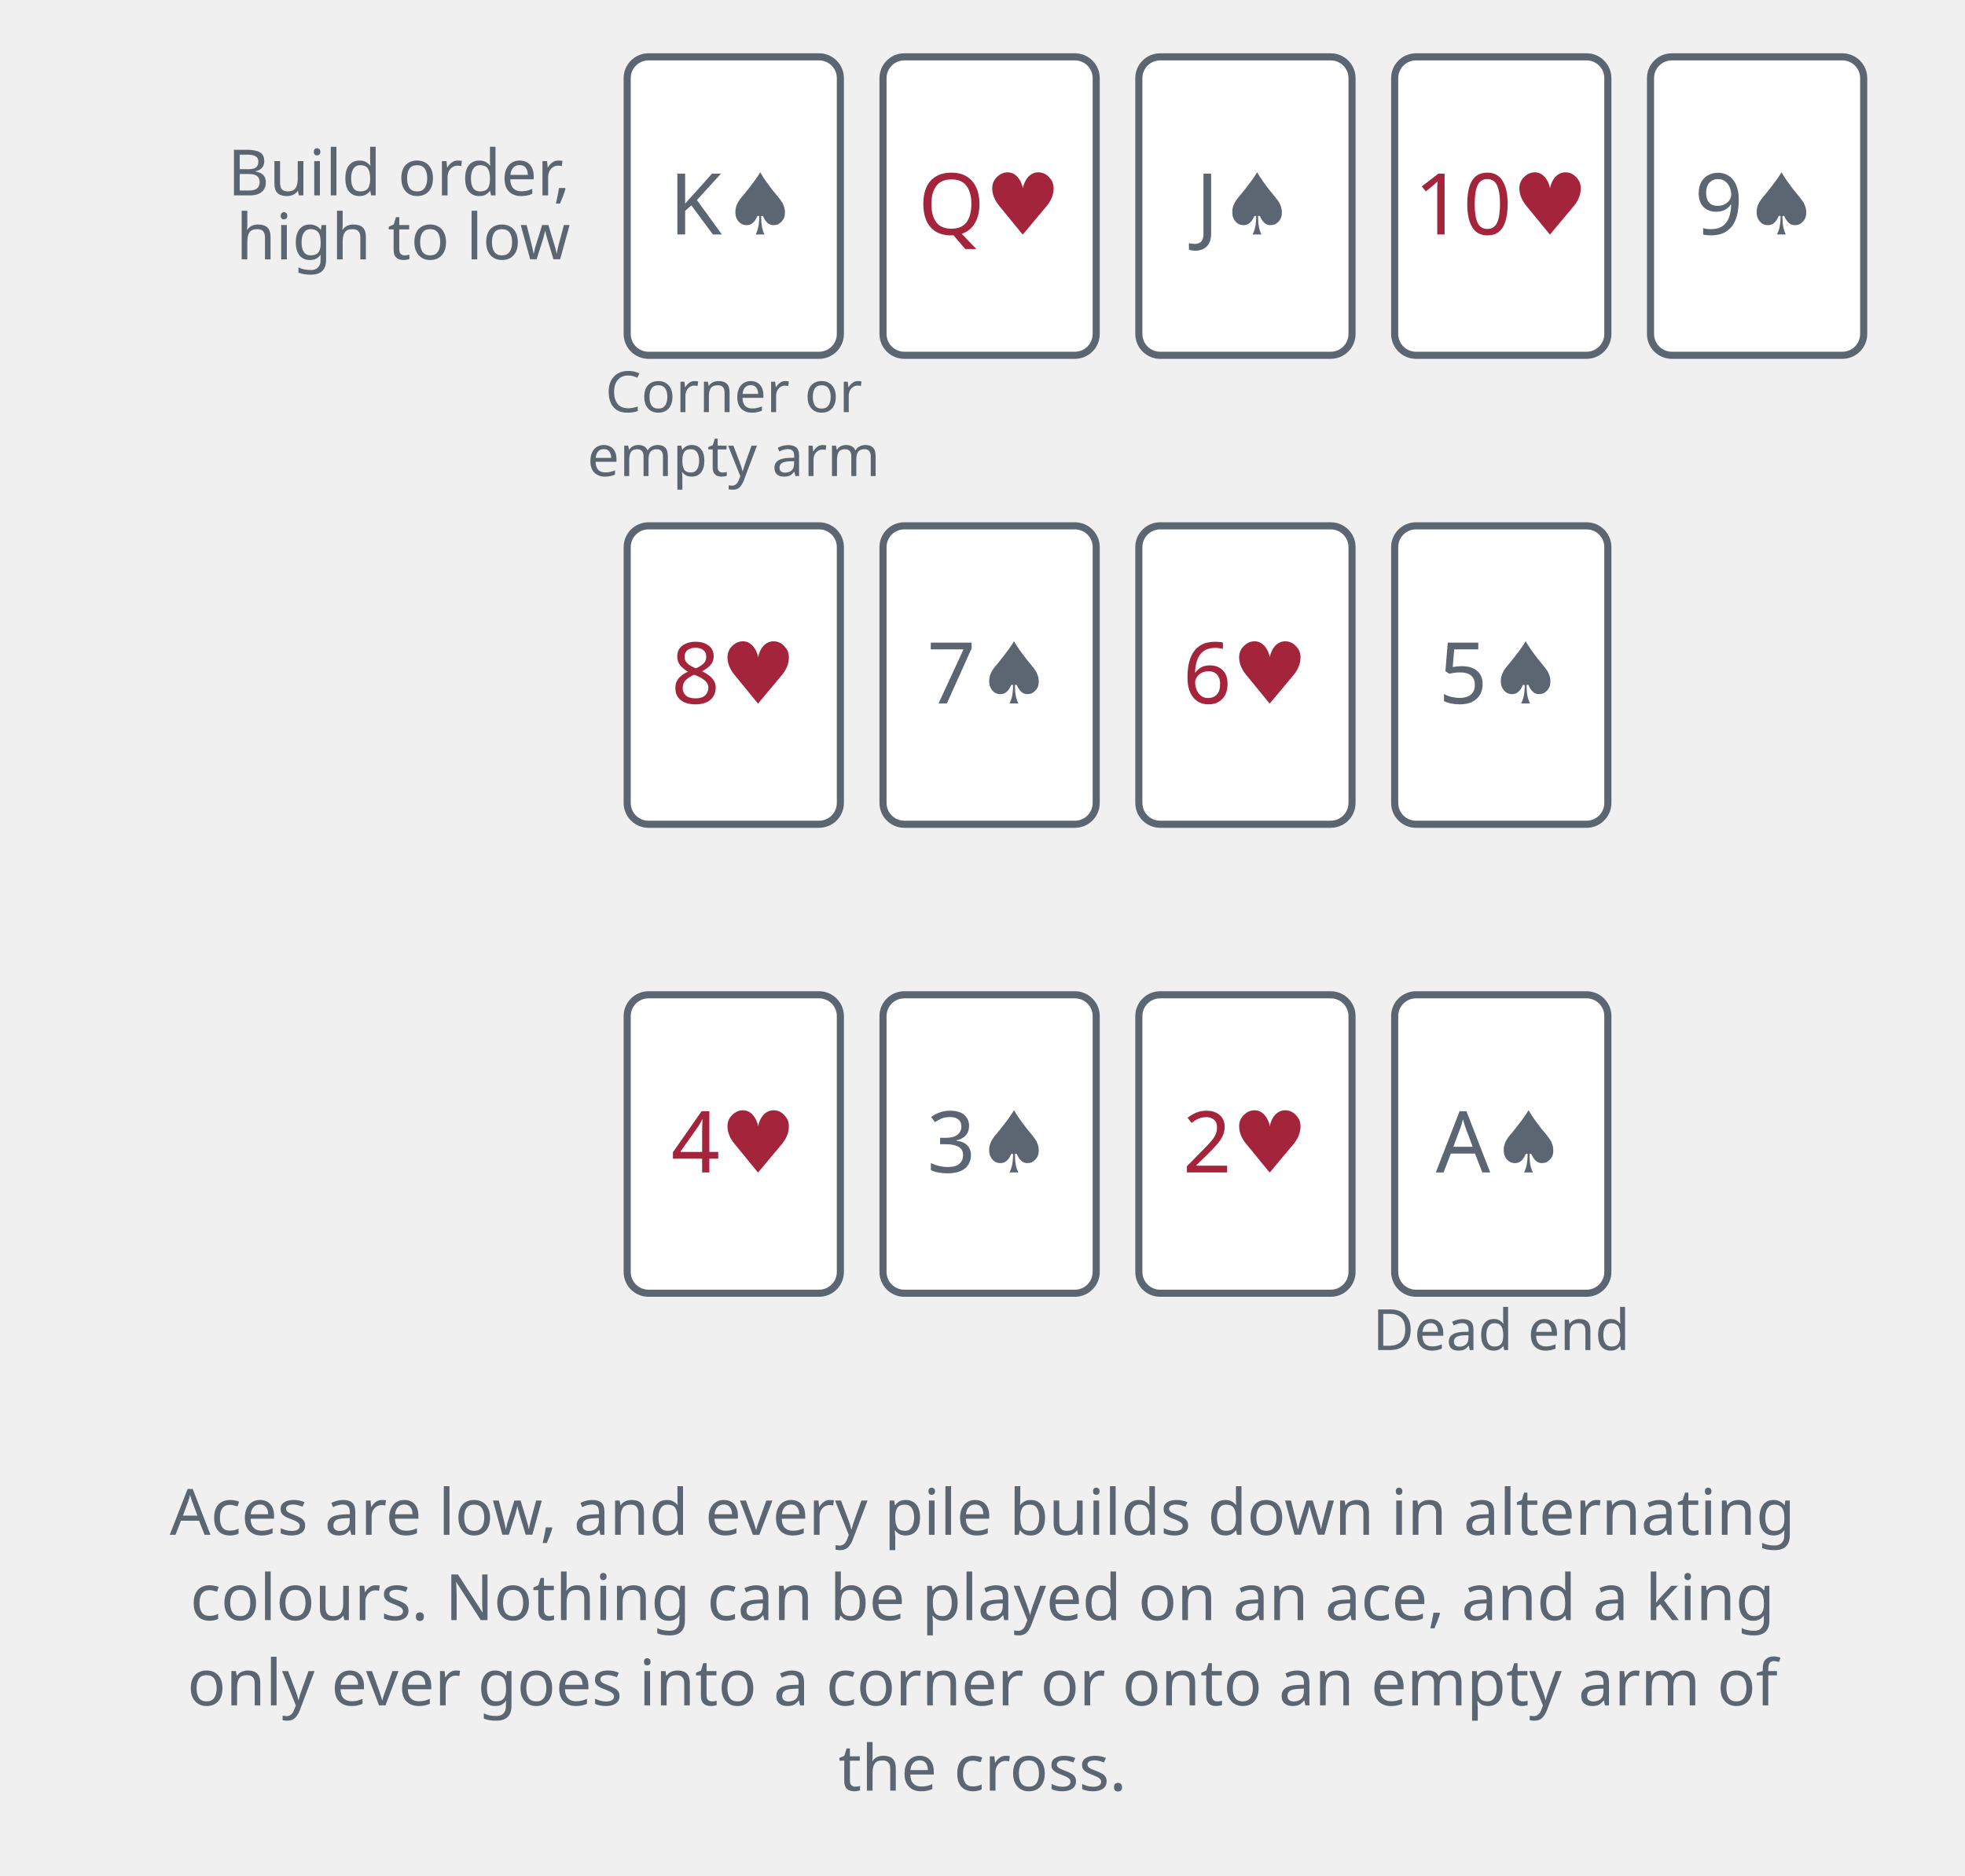
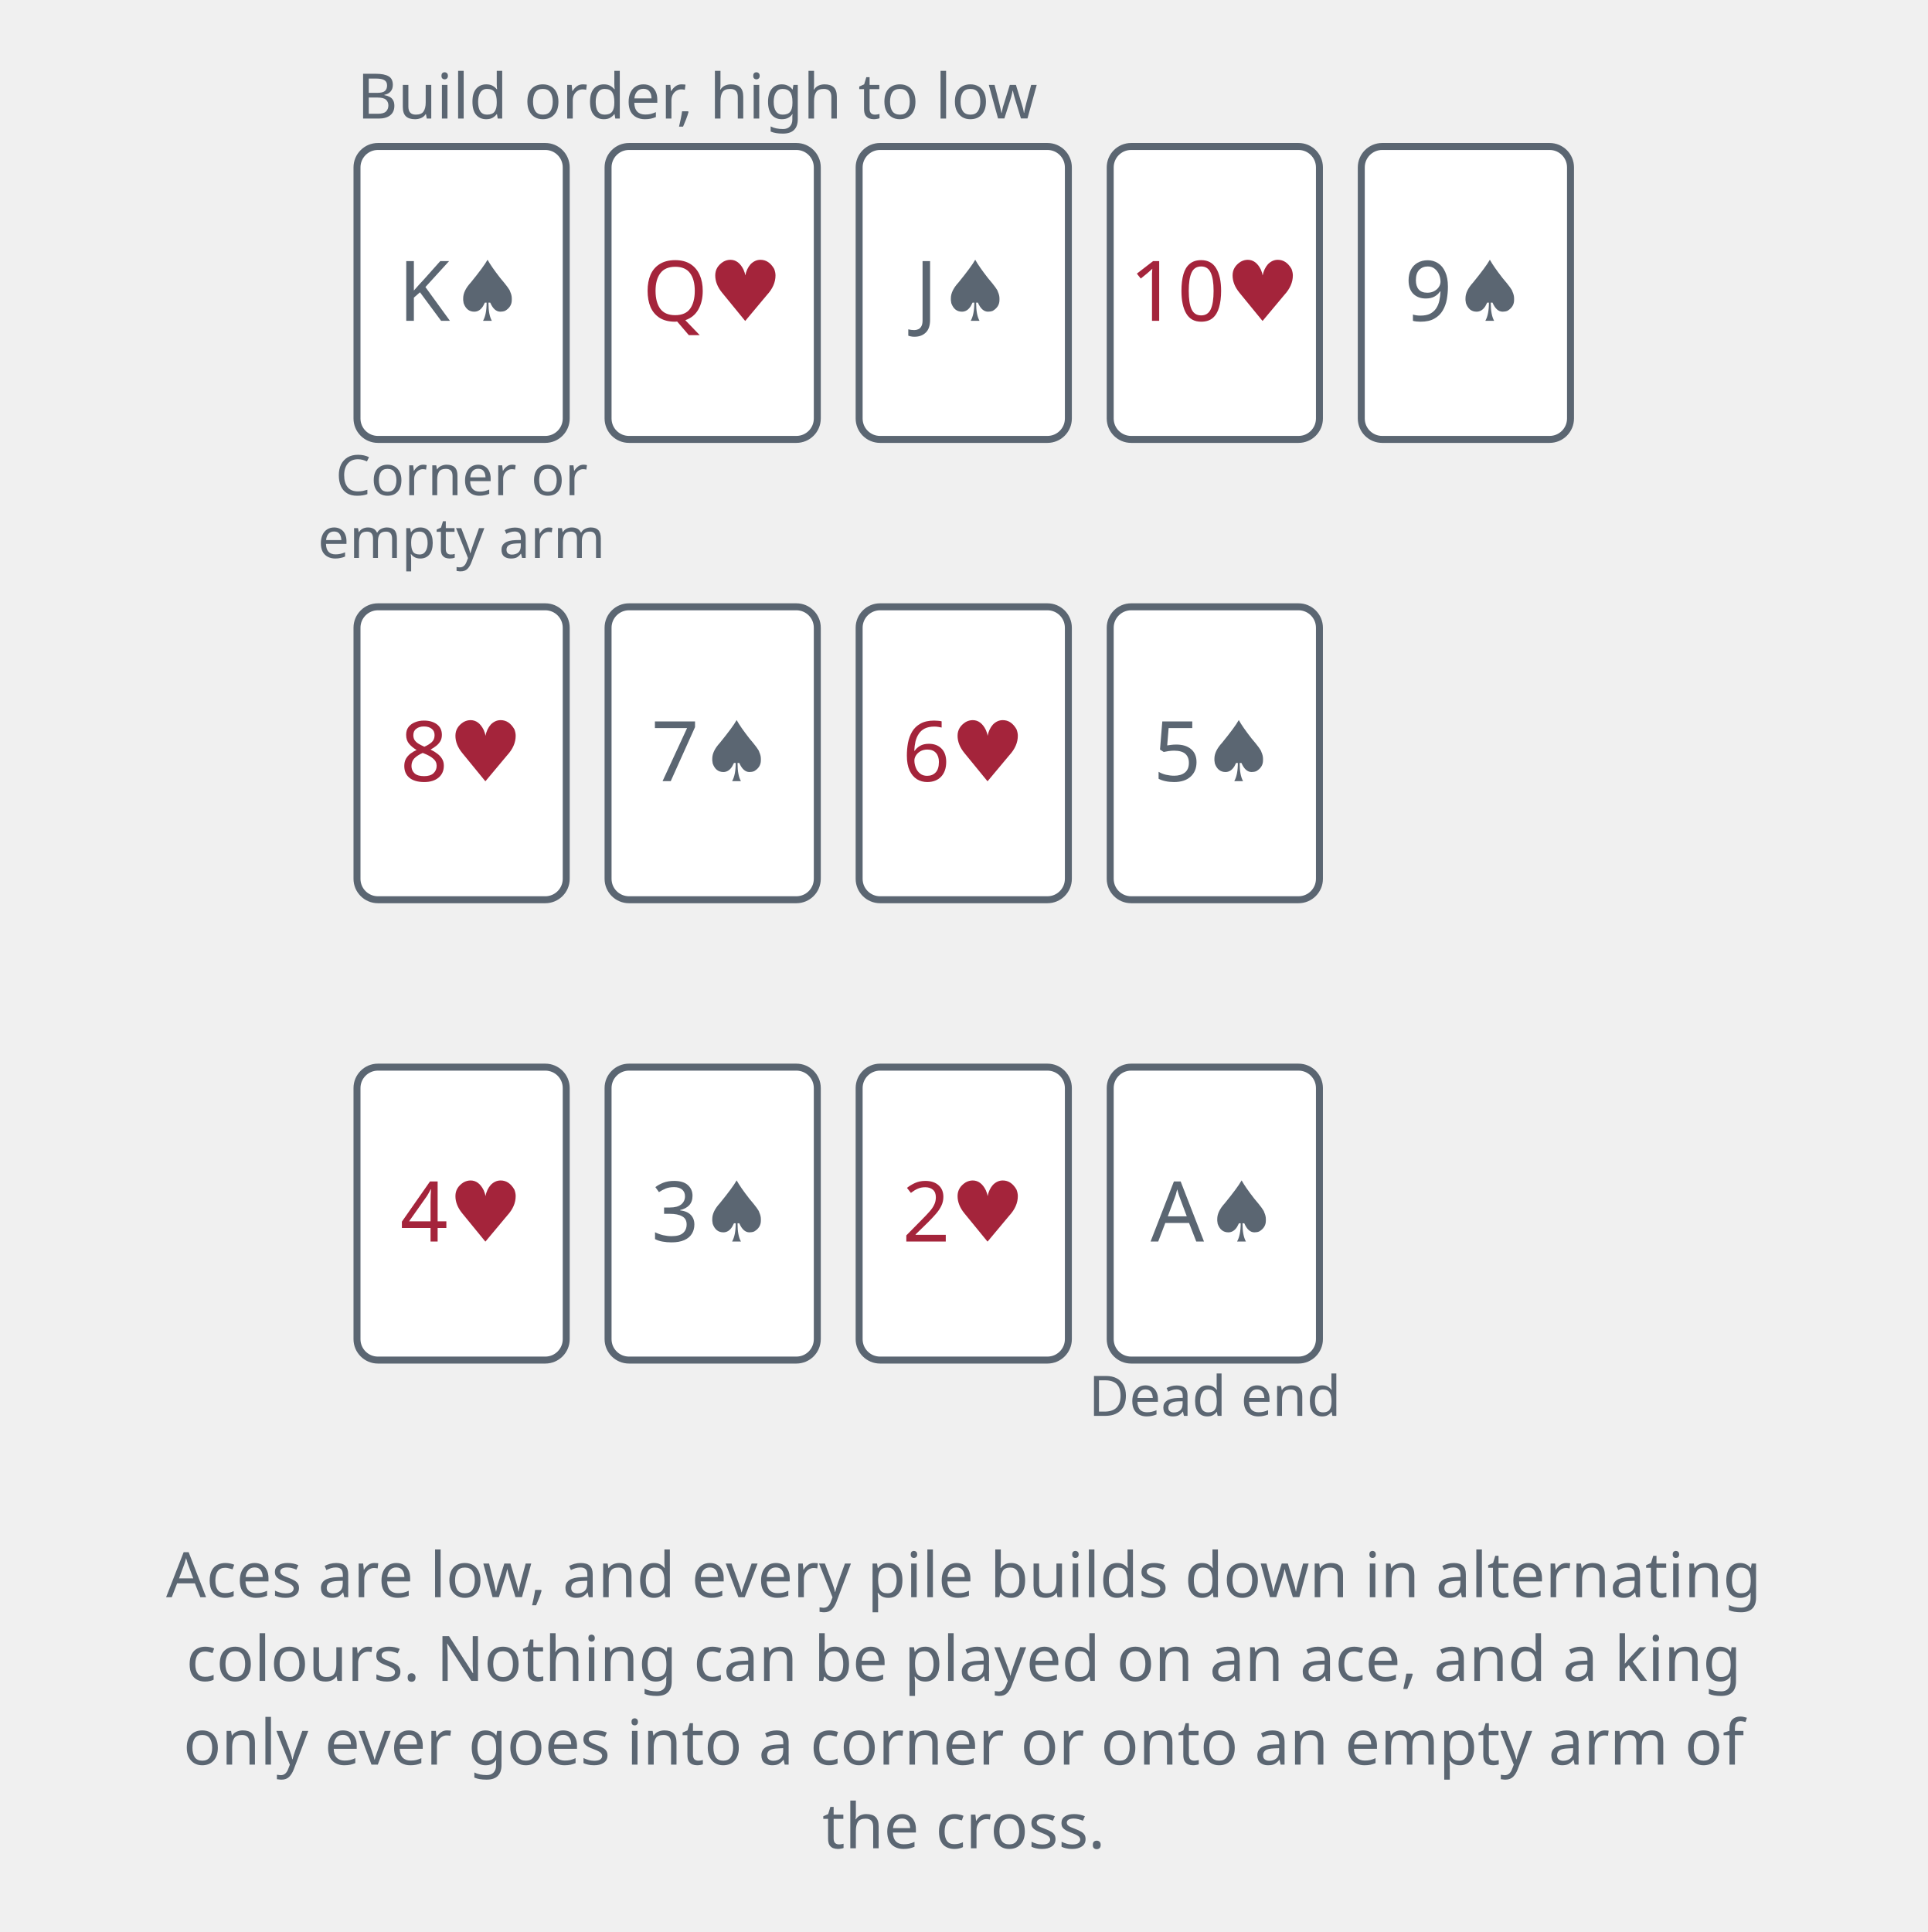
- <svg xmlns="http://www.w3.org/2000/svg" viewBox="0 0 276 264" width="442" height="422" role="img" aria-label="Kings in the Corner: Aces are low, and every pile builds down in alternating colours. Nothing can be played on an ace, and a king only ever goes into a corner or onto an empty arm of the cross.">
-   <rect x="88.0" y="8.0" width="30" height="42" rx="3" fill="#ffffff" stroke="#5b6672" stroke-width="1" />
-   <text x="103.0" y="33.0" text-anchor="middle" font-family="system-ui, sans-serif" font-size="12" fill="#5b6672">K♠</text>
-   <text x="103.0" y="58.0" text-anchor="middle" font-family="system-ui, sans-serif" font-size="8" fill="#5b6672">Corner or</text>
-   <text x="103.0" y="67.0" text-anchor="middle" font-family="system-ui, sans-serif" font-size="8" fill="#5b6672">empty arm</text>
-   <rect x="124.0" y="8.0" width="30" height="42" rx="3" fill="#ffffff" stroke="#5b6672" stroke-width="1" />
-   <text x="139.0" y="33.0" text-anchor="middle" font-family="system-ui, sans-serif" font-size="12" fill="#a4243b">Q♥</text>
-   <rect x="160.0" y="8.0" width="30" height="42" rx="3" fill="#ffffff" stroke="#5b6672" stroke-width="1" />
-   <text x="175.0" y="33.0" text-anchor="middle" font-family="system-ui, sans-serif" font-size="12" fill="#5b6672">J♠</text>
-   <rect x="196.0" y="8.0" width="30" height="42" rx="3" fill="#ffffff" stroke="#5b6672" stroke-width="1" />
-   <text x="211.0" y="33.0" text-anchor="middle" font-family="system-ui, sans-serif" font-size="12" fill="#a4243b">10♥</text>
-   <rect x="232.0" y="8.0" width="30" height="42" rx="3" fill="#ffffff" stroke="#5b6672" stroke-width="1" />
-   <text x="247.0" y="33.0" text-anchor="middle" font-family="system-ui, sans-serif" font-size="12" fill="#5b6672">9♠</text>
-   <rect x="88.0" y="74.0" width="30" height="42" rx="3" fill="#ffffff" stroke="#5b6672" stroke-width="1" />
-   <text x="103.0" y="99.0" text-anchor="middle" font-family="system-ui, sans-serif" font-size="12" fill="#a4243b">8♥</text>
-   <rect x="124.0" y="74.0" width="30" height="42" rx="3" fill="#ffffff" stroke="#5b6672" stroke-width="1" />
-   <text x="139.0" y="99.0" text-anchor="middle" font-family="system-ui, sans-serif" font-size="12" fill="#5b6672">7♠</text>
-   <rect x="160.0" y="74.0" width="30" height="42" rx="3" fill="#ffffff" stroke="#5b6672" stroke-width="1" />
-   <text x="175.0" y="99.0" text-anchor="middle" font-family="system-ui, sans-serif" font-size="12" fill="#a4243b">6♥</text>
-   <rect x="196.0" y="74.0" width="30" height="42" rx="3" fill="#ffffff" stroke="#5b6672" stroke-width="1" />
-   <text x="211.0" y="99.0" text-anchor="middle" font-family="system-ui, sans-serif" font-size="12" fill="#5b6672">5♠</text>
-   <rect x="88.0" y="140.0" width="30" height="42" rx="3" fill="#ffffff" stroke="#5b6672" stroke-width="1" />
-   <text x="103.0" y="165.0" text-anchor="middle" font-family="system-ui, sans-serif" font-size="12" fill="#a4243b">4♥</text>
-   <rect x="124.0" y="140.0" width="30" height="42" rx="3" fill="#ffffff" stroke="#5b6672" stroke-width="1" />
-   <text x="139.0" y="165.0" text-anchor="middle" font-family="system-ui, sans-serif" font-size="12" fill="#5b6672">3♠</text>
-   <rect x="160.0" y="140.0" width="30" height="42" rx="3" fill="#ffffff" stroke="#5b6672" stroke-width="1" />
-   <text x="175.0" y="165.0" text-anchor="middle" font-family="system-ui, sans-serif" font-size="12" fill="#a4243b">2♥</text>
-   <rect x="196.0" y="140.0" width="30" height="42" rx="3" fill="#ffffff" stroke="#5b6672" stroke-width="1" />
-   <text x="211.0" y="165.0" text-anchor="middle" font-family="system-ui, sans-serif" font-size="12" fill="#5b6672">A♠</text>
-   <text x="211.0" y="190.0" text-anchor="middle" font-family="system-ui, sans-serif" font-size="8" fill="#5b6672">Dead end</text>
-   <text x="80.0" y="27.5" text-anchor="end" font-family="system-ui, sans-serif" font-size="9" fill="#5b6672">Build order,</text>
-   <text x="80.0" y="36.5" text-anchor="end" font-family="system-ui, sans-serif" font-size="9" fill="#5b6672">high to low</text>
-   <text x="138.0" y="216.0" text-anchor="middle" font-family="system-ui, sans-serif" font-size="9" fill="#5b6672">Aces are low, and every pile builds down in alternating</text>
-   <text x="138.0" y="228.0" text-anchor="middle" font-family="system-ui, sans-serif" font-size="9" fill="#5b6672">colours. Nothing can be played on an ace, and a king</text>
-   <text x="138.0" y="240.0" text-anchor="middle" font-family="system-ui, sans-serif" font-size="9" fill="#5b6672">only ever goes into a corner or onto an empty arm of</text>
-   <text x="138.0" y="252.0" text-anchor="middle" font-family="system-ui, sans-serif" font-size="9" fill="#5b6672">the cross.</text>
+ <svg xmlns="http://www.w3.org/2000/svg" viewBox="0 0 276 277" width="442" height="443" role="img" aria-label="Kings in the Corner: Aces are low, and every pile builds down in alternating colours. Nothing can be played on an ace, and a king only ever goes into a corner or onto an empty arm of the cross.">
+   <rect x="51.0" y="21.0" width="30" height="42" rx="3" fill="#ffffff" stroke="#5b6672" stroke-width="1" />
+   <text x="66.0" y="46.0" text-anchor="middle" font-family="system-ui, sans-serif" font-size="12" fill="#5b6672">K♠</text>
+   <text x="66.0" y="71.0" text-anchor="middle" font-family="system-ui, sans-serif" font-size="8" fill="#5b6672">Corner or</text>
+   <text x="66.0" y="80.0" text-anchor="middle" font-family="system-ui, sans-serif" font-size="8" fill="#5b6672">empty arm</text>
+   <rect x="87.0" y="21.0" width="30" height="42" rx="3" fill="#ffffff" stroke="#5b6672" stroke-width="1" />
+   <text x="102.0" y="46.0" text-anchor="middle" font-family="system-ui, sans-serif" font-size="12" fill="#a4243b">Q♥</text>
+   <rect x="123.0" y="21.0" width="30" height="42" rx="3" fill="#ffffff" stroke="#5b6672" stroke-width="1" />
+   <text x="138.0" y="46.0" text-anchor="middle" font-family="system-ui, sans-serif" font-size="12" fill="#5b6672">J♠</text>
+   <rect x="159.0" y="21.0" width="30" height="42" rx="3" fill="#ffffff" stroke="#5b6672" stroke-width="1" />
+   <text x="174.0" y="46.0" text-anchor="middle" font-family="system-ui, sans-serif" font-size="12" fill="#a4243b">10♥</text>
+   <rect x="195.0" y="21.0" width="30" height="42" rx="3" fill="#ffffff" stroke="#5b6672" stroke-width="1" />
+   <text x="210.0" y="46.0" text-anchor="middle" font-family="system-ui, sans-serif" font-size="12" fill="#5b6672">9♠</text>
+   <rect x="51.0" y="87.0" width="30" height="42" rx="3" fill="#ffffff" stroke="#5b6672" stroke-width="1" />
+   <text x="66.0" y="112.0" text-anchor="middle" font-family="system-ui, sans-serif" font-size="12" fill="#a4243b">8♥</text>
+   <rect x="87.0" y="87.0" width="30" height="42" rx="3" fill="#ffffff" stroke="#5b6672" stroke-width="1" />
+   <text x="102.0" y="112.0" text-anchor="middle" font-family="system-ui, sans-serif" font-size="12" fill="#5b6672">7♠</text>
+   <rect x="123.0" y="87.0" width="30" height="42" rx="3" fill="#ffffff" stroke="#5b6672" stroke-width="1" />
+   <text x="138.0" y="112.0" text-anchor="middle" font-family="system-ui, sans-serif" font-size="12" fill="#a4243b">6♥</text>
+   <rect x="159.0" y="87.0" width="30" height="42" rx="3" fill="#ffffff" stroke="#5b6672" stroke-width="1" />
+   <text x="174.0" y="112.0" text-anchor="middle" font-family="system-ui, sans-serif" font-size="12" fill="#5b6672">5♠</text>
+   <rect x="51.0" y="153.0" width="30" height="42" rx="3" fill="#ffffff" stroke="#5b6672" stroke-width="1" />
+   <text x="66.0" y="178.0" text-anchor="middle" font-family="system-ui, sans-serif" font-size="12" fill="#a4243b">4♥</text>
+   <rect x="87.0" y="153.0" width="30" height="42" rx="3" fill="#ffffff" stroke="#5b6672" stroke-width="1" />
+   <text x="102.0" y="178.0" text-anchor="middle" font-family="system-ui, sans-serif" font-size="12" fill="#5b6672">3♠</text>
+   <rect x="123.0" y="153.0" width="30" height="42" rx="3" fill="#ffffff" stroke="#5b6672" stroke-width="1" />
+   <text x="138.0" y="178.0" text-anchor="middle" font-family="system-ui, sans-serif" font-size="12" fill="#a4243b">2♥</text>
+   <rect x="159.0" y="153.0" width="30" height="42" rx="3" fill="#ffffff" stroke="#5b6672" stroke-width="1" />
+   <text x="174.0" y="178.0" text-anchor="middle" font-family="system-ui, sans-serif" font-size="12" fill="#5b6672">A♠</text>
+   <text x="174.0" y="203.0" text-anchor="middle" font-family="system-ui, sans-serif" font-size="8" fill="#5b6672">Dead end</text>
+   <text x="51.0" y="17.0" font-family="system-ui, sans-serif" font-size="9" fill="#5b6672">Build order, high to low</text>
+   <text x="138.0" y="229.0" text-anchor="middle" font-family="system-ui, sans-serif" font-size="9" fill="#5b6672">Aces are low, and every pile builds down in alternating</text>
+   <text x="138.0" y="241.0" text-anchor="middle" font-family="system-ui, sans-serif" font-size="9" fill="#5b6672">colours. Nothing can be played on an ace, and a king</text>
+   <text x="138.0" y="253.0" text-anchor="middle" font-family="system-ui, sans-serif" font-size="9" fill="#5b6672">only ever goes into a corner or onto an empty arm of</text>
+   <text x="138.0" y="265.0" text-anchor="middle" font-family="system-ui, sans-serif" font-size="9" fill="#5b6672">the cross.</text>
</svg>
